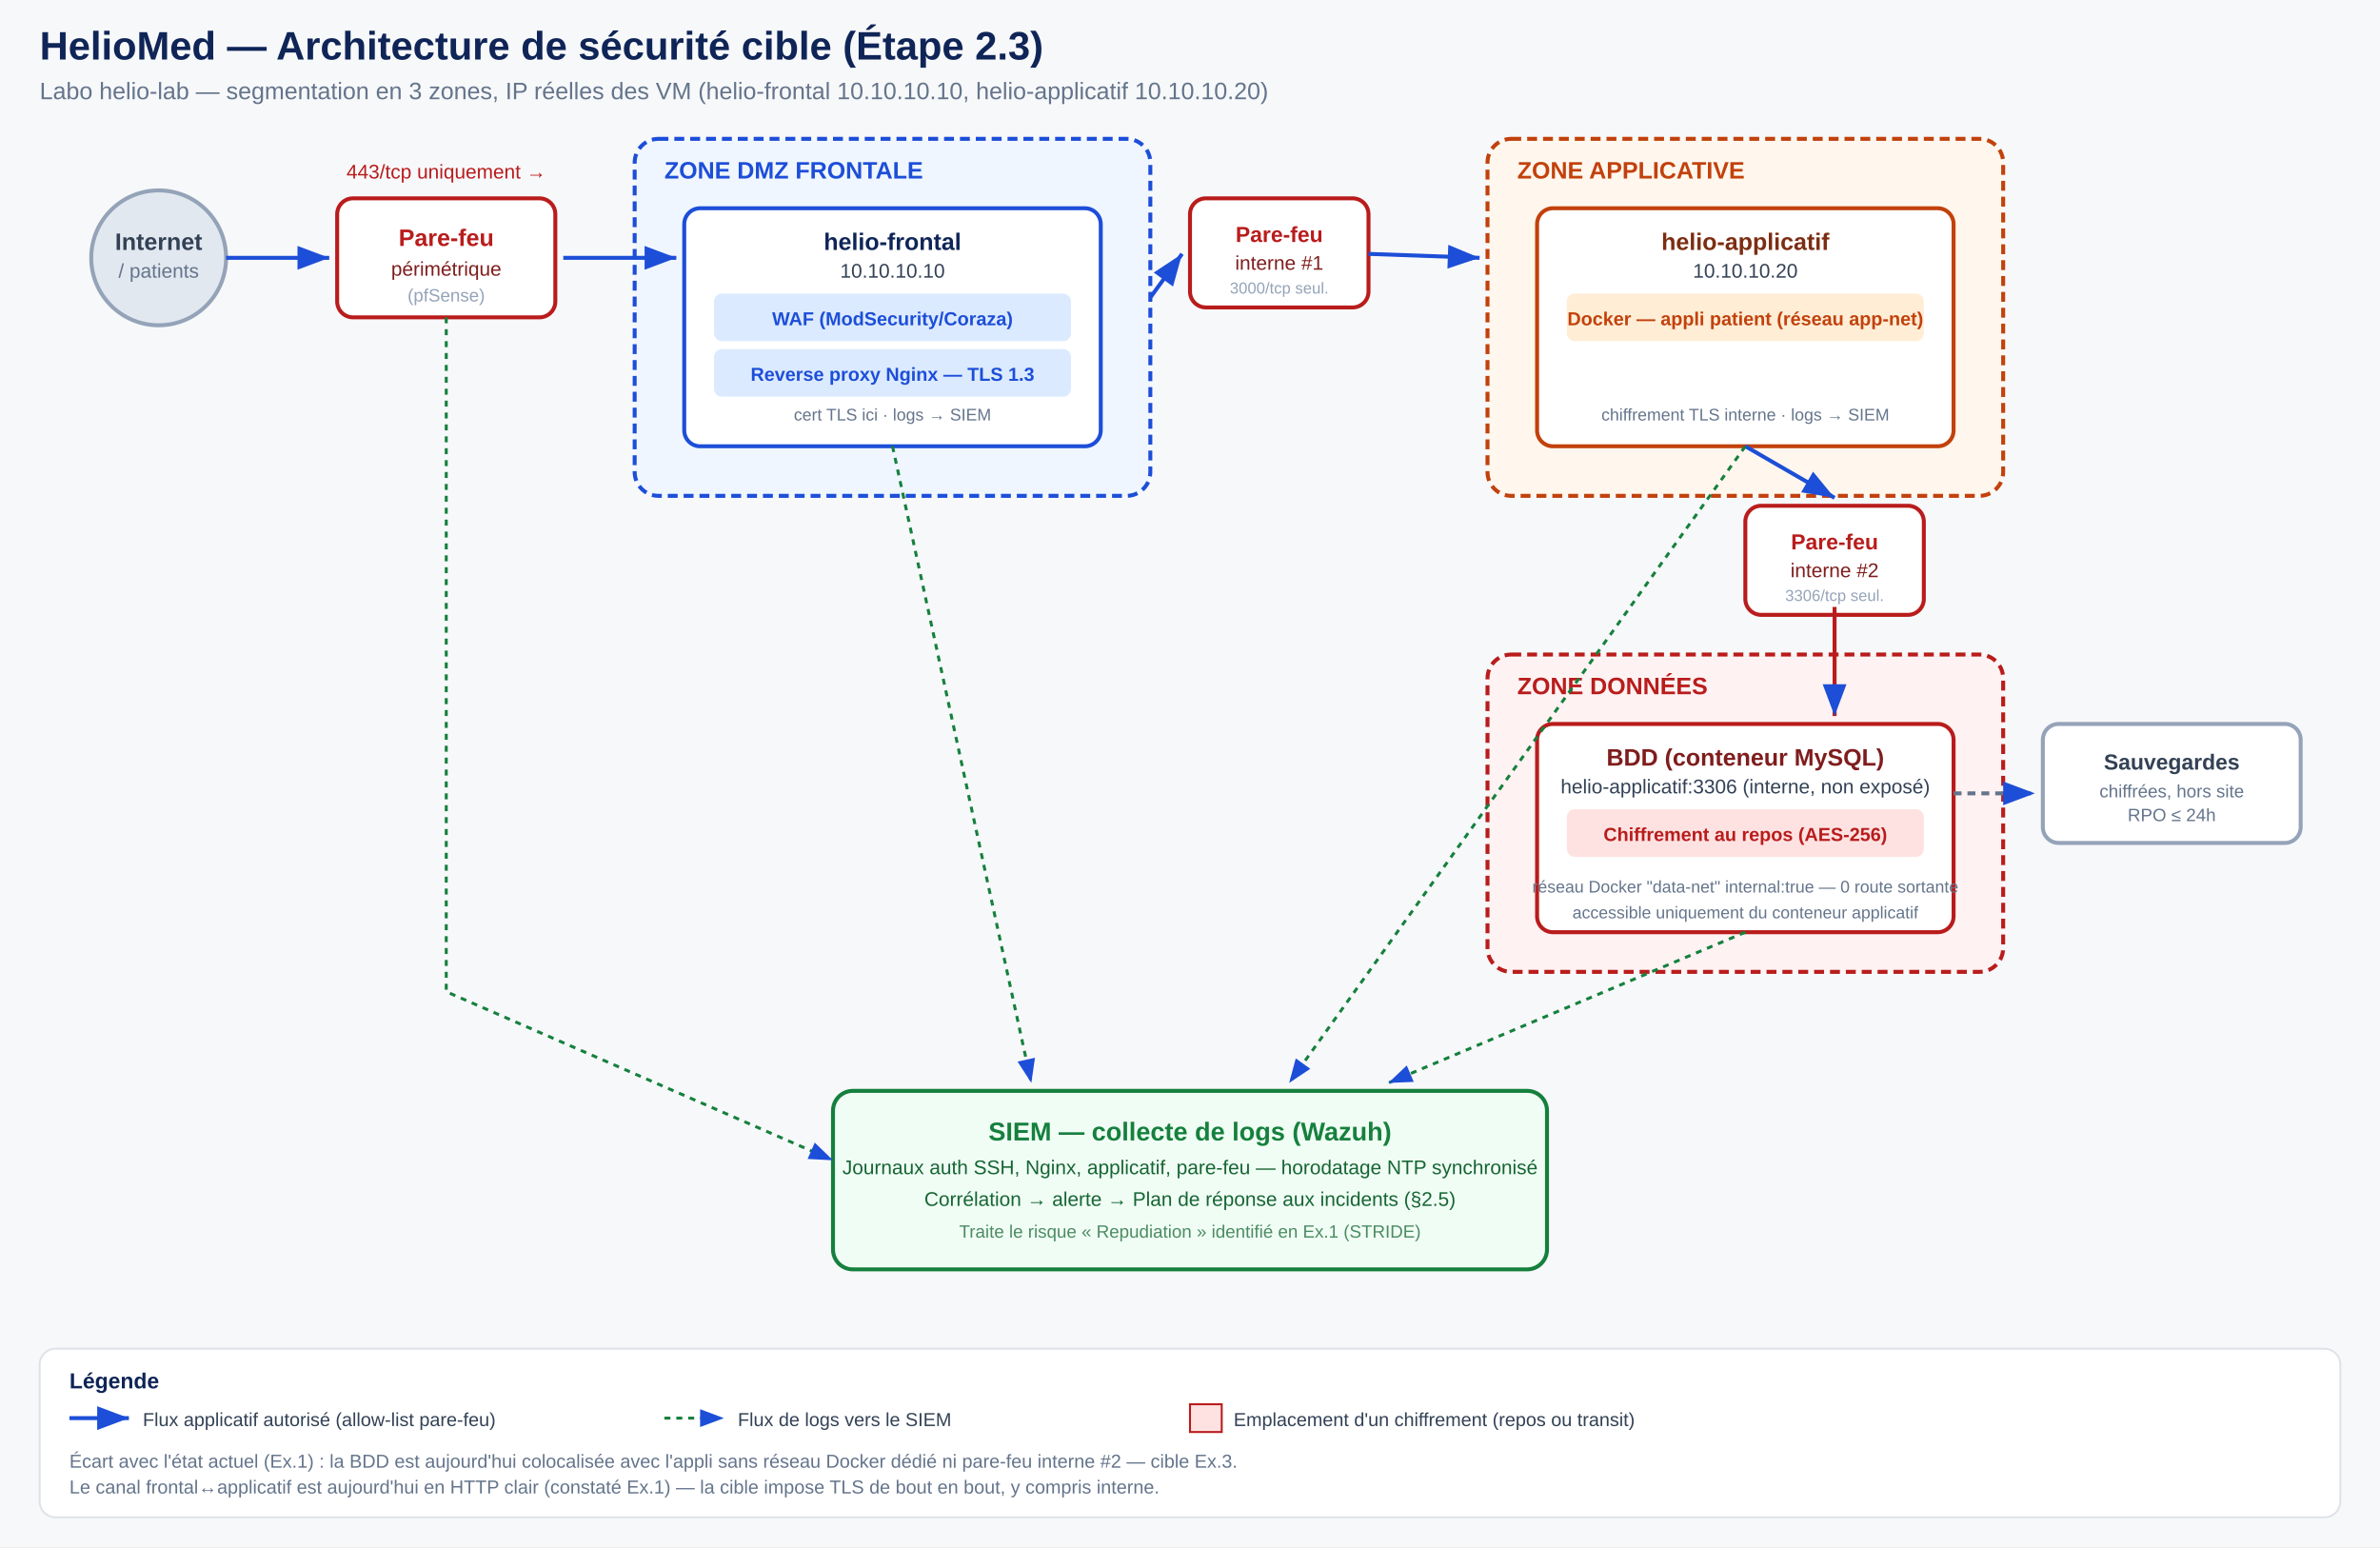
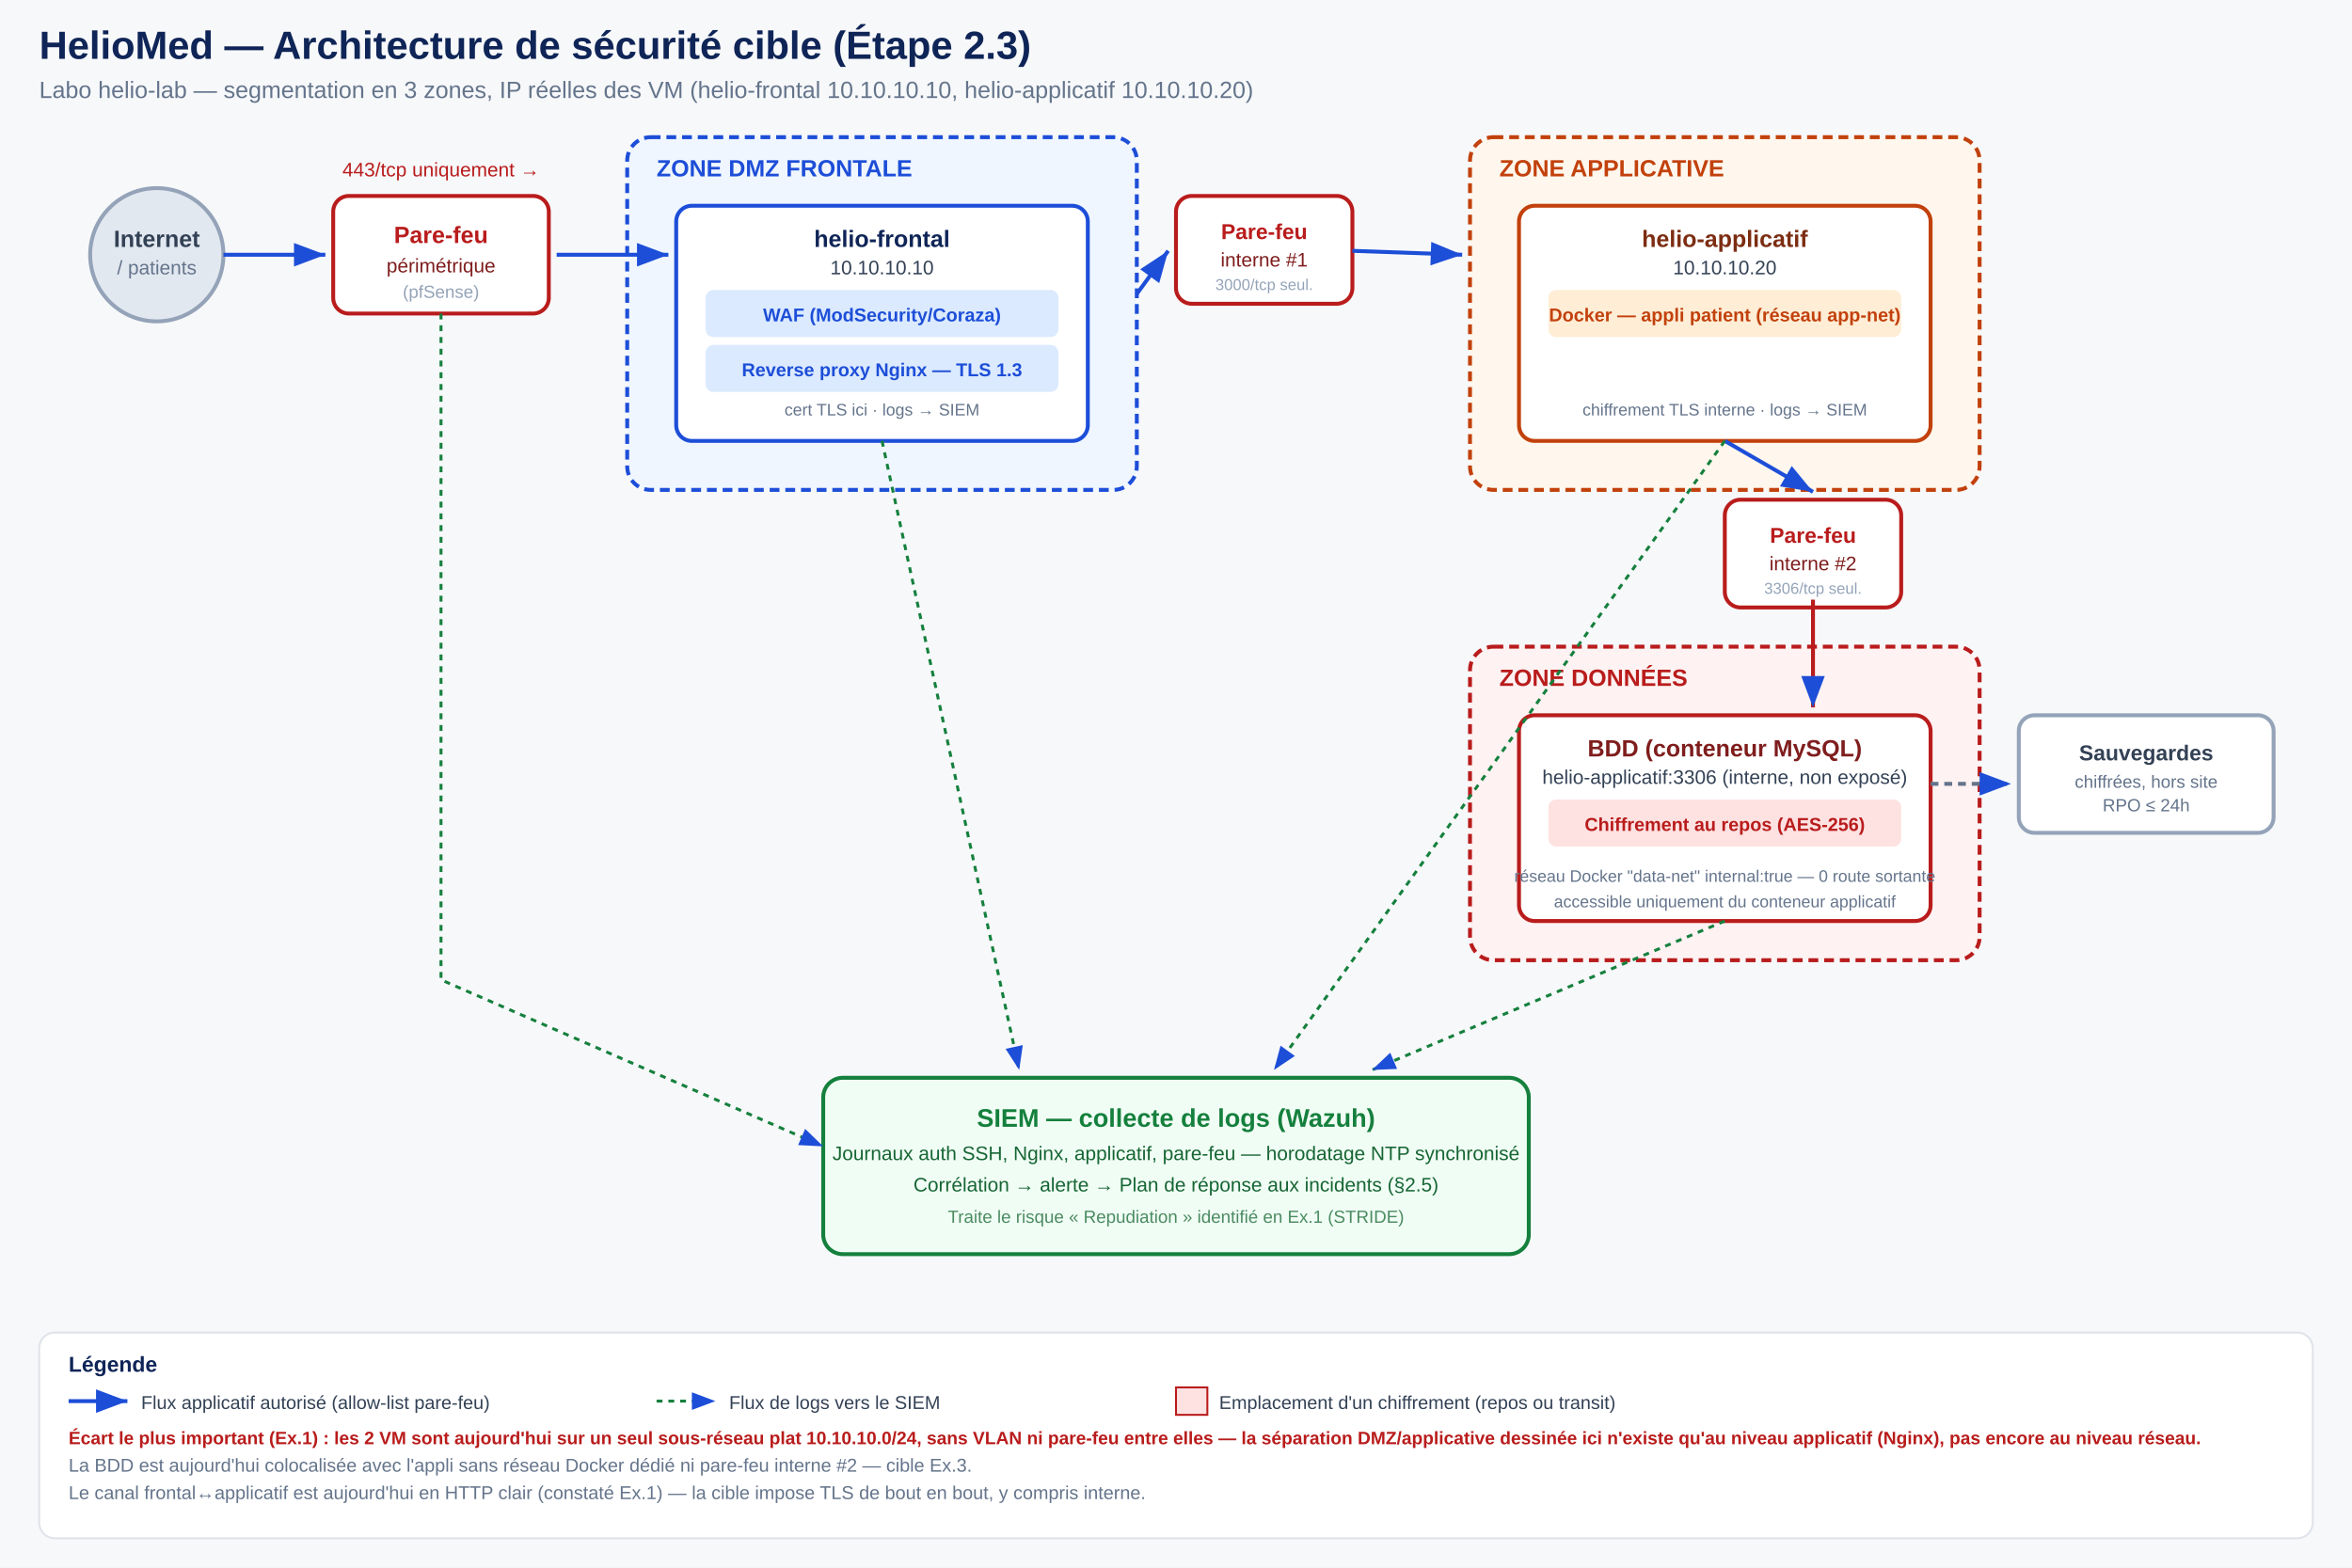
- <svg xmlns="http://www.w3.org/2000/svg" viewBox="0 0 1200 780" font-family="Segoe UI, Arial, sans-serif">
+ <svg xmlns="http://www.w3.org/2000/svg" viewBox="0 0 1200 800" font-family="Segoe UI, Arial, sans-serif">
  <defs>
    <marker id="arrow" markerWidth="10" markerHeight="10" refX="8" refY="3" orient="auto">
      <path d="M0,0 L8,3 L0,6 Z" fill="#1d4ed8" />
    </marker>
    <marker id="arrowRed" markerWidth="10" markerHeight="10" refX="8" refY="3" orient="auto">
      <path d="M0,0 L8,3 L0,6 Z" fill="#b91c1c" />
    </marker>
  </defs>
-   <rect width="1200" height="780" fill="#f7f8fa" />
+   <rect width="1200" height="800" fill="#f7f8fa" />
  <text x="20" y="30" font-size="20" font-weight="800" fill="#0f2557">HelioMed — Architecture de sécurité cible (Étape 2.3)</text>
  <text x="20" y="50" font-size="12" fill="#64748b">Labo helio-lab — segmentation en 3 zones, IP réelles des VM (helio-frontal 10.10.10.10, helio-applicatif 10.10.10.20)</text>
  <circle cx="80" cy="130" r="34" fill="#e2e8f0" stroke="#94a3b8" stroke-width="2" />
  <text x="80" y="126" font-size="12" text-anchor="middle" fill="#334155" font-weight="700">Internet</text>
  <text x="80" y="140" font-size="10" text-anchor="middle" fill="#64748b">/ patients</text>
  <rect x="170" y="100" width="110" height="60" rx="8" fill="#fff" stroke="#b91c1c" stroke-width="2" />
  <text x="225" y="124" font-size="12" text-anchor="middle" fill="#b91c1c" font-weight="800">Pare-feu</text>
  <text x="225" y="139" font-size="10" text-anchor="middle" fill="#7f1d1d">périmétrique</text>
  <text x="225" y="152" font-size="9" text-anchor="middle" fill="#94a3b8">(pfSense)</text>
  <text x="225" y="90" font-size="10" text-anchor="middle" fill="#b91c1c">443/tcp uniquement →</text>
  <path d="M114 130 L166 130" stroke="#1d4ed8" stroke-width="2" fill="none" marker-end="url(#arrow)" />
  <rect x="320" y="70" width="260" height="180" rx="12" fill="#eff6ff" stroke="#1d4ed8" stroke-width="2" stroke-dasharray="5,3" />
  <text x="335" y="90" font-size="12" font-weight="800" fill="#1d4ed8">ZONE DMZ FRONTALE</text>
  <rect x="345" y="105" width="210" height="120" rx="8" fill="#fff" stroke="#1d4ed8" stroke-width="2" />
  <text x="450" y="126" font-size="12" text-anchor="middle" fill="#0f2557" font-weight="800">helio-frontal</text>
  <text x="450" y="140" font-size="10" text-anchor="middle" fill="#334155">10.10.10.10</text>
  <rect x="360" y="148" width="180" height="24" rx="4" fill="#dbeafe" />
  <text x="450" y="164" font-size="9.5" text-anchor="middle" fill="#1d4ed8" font-weight="700">WAF (ModSecurity/Coraza)</text>
  <rect x="360" y="176" width="180" height="24" rx="4" fill="#dbeafe" />
  <text x="450" y="192" font-size="9.5" text-anchor="middle" fill="#1d4ed8" font-weight="700">Reverse proxy Nginx — TLS 1.3</text>
  <text x="450" y="212" font-size="8.5" text-anchor="middle" fill="#64748b">cert TLS ici · logs → SIEM</text>
  <path d="M284 130 L341 130" stroke="#1d4ed8" stroke-width="2" fill="none" marker-end="url(#arrow)" />
  <rect x="600" y="100" width="90" height="55" rx="8" fill="#fff" stroke="#b91c1c" stroke-width="2" />
  <text x="645" y="122" font-size="11" text-anchor="middle" fill="#b91c1c" font-weight="800">Pare-feu</text>
  <text x="645" y="136" font-size="10" text-anchor="middle" fill="#7f1d1d">interne #1</text>
  <text x="645" y="148" font-size="8" text-anchor="middle" fill="#94a3b8">3000/tcp seul.</text>
  <path d="M580 150 L596 128" stroke="#1d4ed8" stroke-width="2" fill="none" marker-end="url(#arrow)" />
  <rect x="750" y="70" width="260" height="180" rx="12" fill="#fff7ed" stroke="#c2410c" stroke-width="2" stroke-dasharray="5,3" />
  <text x="765" y="90" font-size="12" font-weight="800" fill="#c2410c">ZONE APPLICATIVE</text>
  <rect x="775" y="105" width="210" height="120" rx="8" fill="#fff" stroke="#c2410c" stroke-width="2" />
  <text x="880" y="126" font-size="12" text-anchor="middle" fill="#7c2d12" font-weight="800">helio-applicatif</text>
  <text x="880" y="140" font-size="10" text-anchor="middle" fill="#334155">10.10.10.20</text>
  <rect x="790" y="148" width="180" height="24" rx="4" fill="#ffedd5" />
  <text x="880" y="164" font-size="9.5" text-anchor="middle" fill="#c2410c" font-weight="700">Docker — appli patient (réseau app-net)</text>
  <text x="880" y="212" font-size="8.5" text-anchor="middle" fill="#64748b">chiffrement TLS interne · logs → SIEM</text>
  <path d="M690 128 L746 130" stroke="#1d4ed8" stroke-width="2" fill="none" marker-end="url(#arrow)" />
  <rect x="880" y="255" width="90" height="55" rx="8" fill="#fff" stroke="#b91c1c" stroke-width="2" />
  <text x="925" y="277" font-size="11" text-anchor="middle" fill="#b91c1c" font-weight="800">Pare-feu</text>
  <text x="925" y="291" font-size="10" text-anchor="middle" fill="#7f1d1d">interne #2</text>
  <text x="925" y="303" font-size="8" text-anchor="middle" fill="#94a3b8">3306/tcp seul.</text>
  <path d="M880 225 L925 251" stroke="#1d4ed8" stroke-width="2" fill="none" marker-end="url(#arrow)" />
  <rect x="750" y="330" width="260" height="160" rx="12" fill="#fef2f2" stroke="#b91c1c" stroke-width="2" stroke-dasharray="5,3" />
  <text x="765" y="350" font-size="12" font-weight="800" fill="#b91c1c">ZONE DONNÉES</text>
  <rect x="775" y="365" width="210" height="105" rx="8" fill="#fff" stroke="#b91c1c" stroke-width="2" />
  <text x="880" y="386" font-size="12" text-anchor="middle" fill="#7f1d1d" font-weight="800">BDD (conteneur MySQL)</text>
  <text x="880" y="400" font-size="10" text-anchor="middle" fill="#334155">helio-applicatif:3306 (interne, non exposé)</text>
  <rect x="790" y="408" width="180" height="24" rx="4" fill="#fee2e2" />
  <text x="880" y="424" font-size="9.5" text-anchor="middle" fill="#b91c1c" font-weight="700">Chiffrement au repos (AES-256)</text>
  <text x="880" y="450" font-size="8.5" text-anchor="middle" fill="#64748b">réseau Docker "data-net" internal:true — 0 route sortante</text>
  <text x="880" y="463" font-size="8.5" text-anchor="middle" fill="#64748b">accessible uniquement du conteneur applicatif</text>
  <path d="M925 306 L925 361" stroke="#b91c1c" stroke-width="2" fill="none" marker-end="url(#arrow)" />
  <rect x="1030" y="365" width="130" height="60" rx="8" fill="#fff" stroke="#94a3b8" stroke-width="2" />
  <text x="1095" y="388" font-size="11" text-anchor="middle" fill="#334155" font-weight="700">Sauvegardes</text>
  <text x="1095" y="402" font-size="9" text-anchor="middle" fill="#64748b">chiffrées, hors site</text>
  <text x="1095" y="414" font-size="9" text-anchor="middle" fill="#64748b">RPO ≤ 24h</text>
  <path d="M985 400 L1026 400" stroke="#64748b" stroke-width="2" fill="none" stroke-dasharray="4,3" marker-end="url(#arrow)" />
  <rect x="420" y="550" width="360" height="90" rx="10" fill="#f0fdf4" stroke="#15803d" stroke-width="2" />
  <text x="600" y="575" font-size="13" text-anchor="middle" fill="#15803d" font-weight="800">SIEM — collecte de logs (Wazuh)</text>
  <text x="600" y="592" font-size="10" text-anchor="middle" fill="#166534">Journaux auth SSH, Nginx, applicatif, pare-feu — horodatage NTP synchronisé</text>
  <text x="600" y="608" font-size="10" text-anchor="middle" fill="#166534">Corrélation → alerte → Plan de réponse aux incidents (§2.5)</text>
  <text x="600" y="624" font-size="9" text-anchor="middle" fill="#4b8b62">Traite le risque « Repudiation » identifié en Ex.1 (STRIDE)</text>
  <path d="M450 225 L520 546" stroke="#15803d" stroke-width="1.5" fill="none" stroke-dasharray="3,3" marker-end="url(#arrow)" />
  <path d="M880 225 L650 546" stroke="#15803d" stroke-width="1.5" fill="none" stroke-dasharray="3,3" marker-end="url(#arrow)" />
  <path d="M880 470 L700 546" stroke="#15803d" stroke-width="1.5" fill="none" stroke-dasharray="3,3" marker-end="url(#arrow)" />
  <path d="M225 160 L225 500 L420 585" stroke="#15803d" stroke-width="1.5" fill="none" stroke-dasharray="3,3" marker-end="url(#arrow)" />
-   <rect x="20" y="680" width="1160" height="85" rx="8" fill="#fff" stroke="#dfe3e9" />
+   <rect x="20" y="680" width="1160" height="105" rx="8" fill="#fff" stroke="#dfe3e9" />
  <text x="35" y="700" font-size="11" font-weight="700" fill="#0f2557">Légende</text>
  <line x1="35" y1="715" x2="65" y2="715" stroke="#1d4ed8" stroke-width="2" marker-end="url(#arrow)" />
  <text x="72" y="719" font-size="9.5" fill="#334155">Flux applicatif autorisé (allow-list pare-feu)</text>
  <line x1="335" y1="715" x2="365" y2="715" stroke="#15803d" stroke-width="1.5" stroke-dasharray="3,3" marker-end="url(#arrow)" />
  <text x="372" y="719" font-size="9.5" fill="#334155">Flux de logs vers le SIEM</text>
  <rect x="600" y="708" width="16" height="14" fill="#fee2e2" stroke="#b91c1c" />
  <text x="622" y="719" font-size="9.5" fill="#334155">Emplacement d'un chiffrement (repos ou transit)</text>
-   <text x="35" y="740" font-size="9.5" fill="#64748b">Écart avec l'état actuel (Ex.1) : la BDD est aujourd'hui colocalisée avec l'appli sans réseau Docker dédié ni pare-feu interne #2 — cible Ex.3.</text>
-   <text x="35" y="753" font-size="9.5" fill="#64748b">Le canal frontal↔applicatif est aujourd'hui en HTTP clair (constaté Ex.1) — la cible impose TLS de bout en bout, y compris interne.</text>
+   <text x="35" y="737" font-size="9.2" fill="#b91c1c" font-weight="700">Écart le plus important (Ex.1) : les 2 VM sont aujourd'hui sur un seul sous-réseau plat 10.10.10.0/24, sans VLAN ni pare-feu entre elles — la séparation DMZ/applicative dessinée ici n'existe qu'au niveau applicatif (Nginx), pas encore au niveau réseau.</text>
+   <text x="35" y="751" font-size="9.5" fill="#64748b">La BDD est aujourd'hui colocalisée avec l'appli sans réseau Docker dédié ni pare-feu interne #2 — cible Ex.3.</text>
+   <text x="35" y="765" font-size="9.5" fill="#64748b">Le canal frontal↔applicatif est aujourd'hui en HTTP clair (constaté Ex.1) — la cible impose TLS de bout en bout, y compris interne.</text>
</svg>
